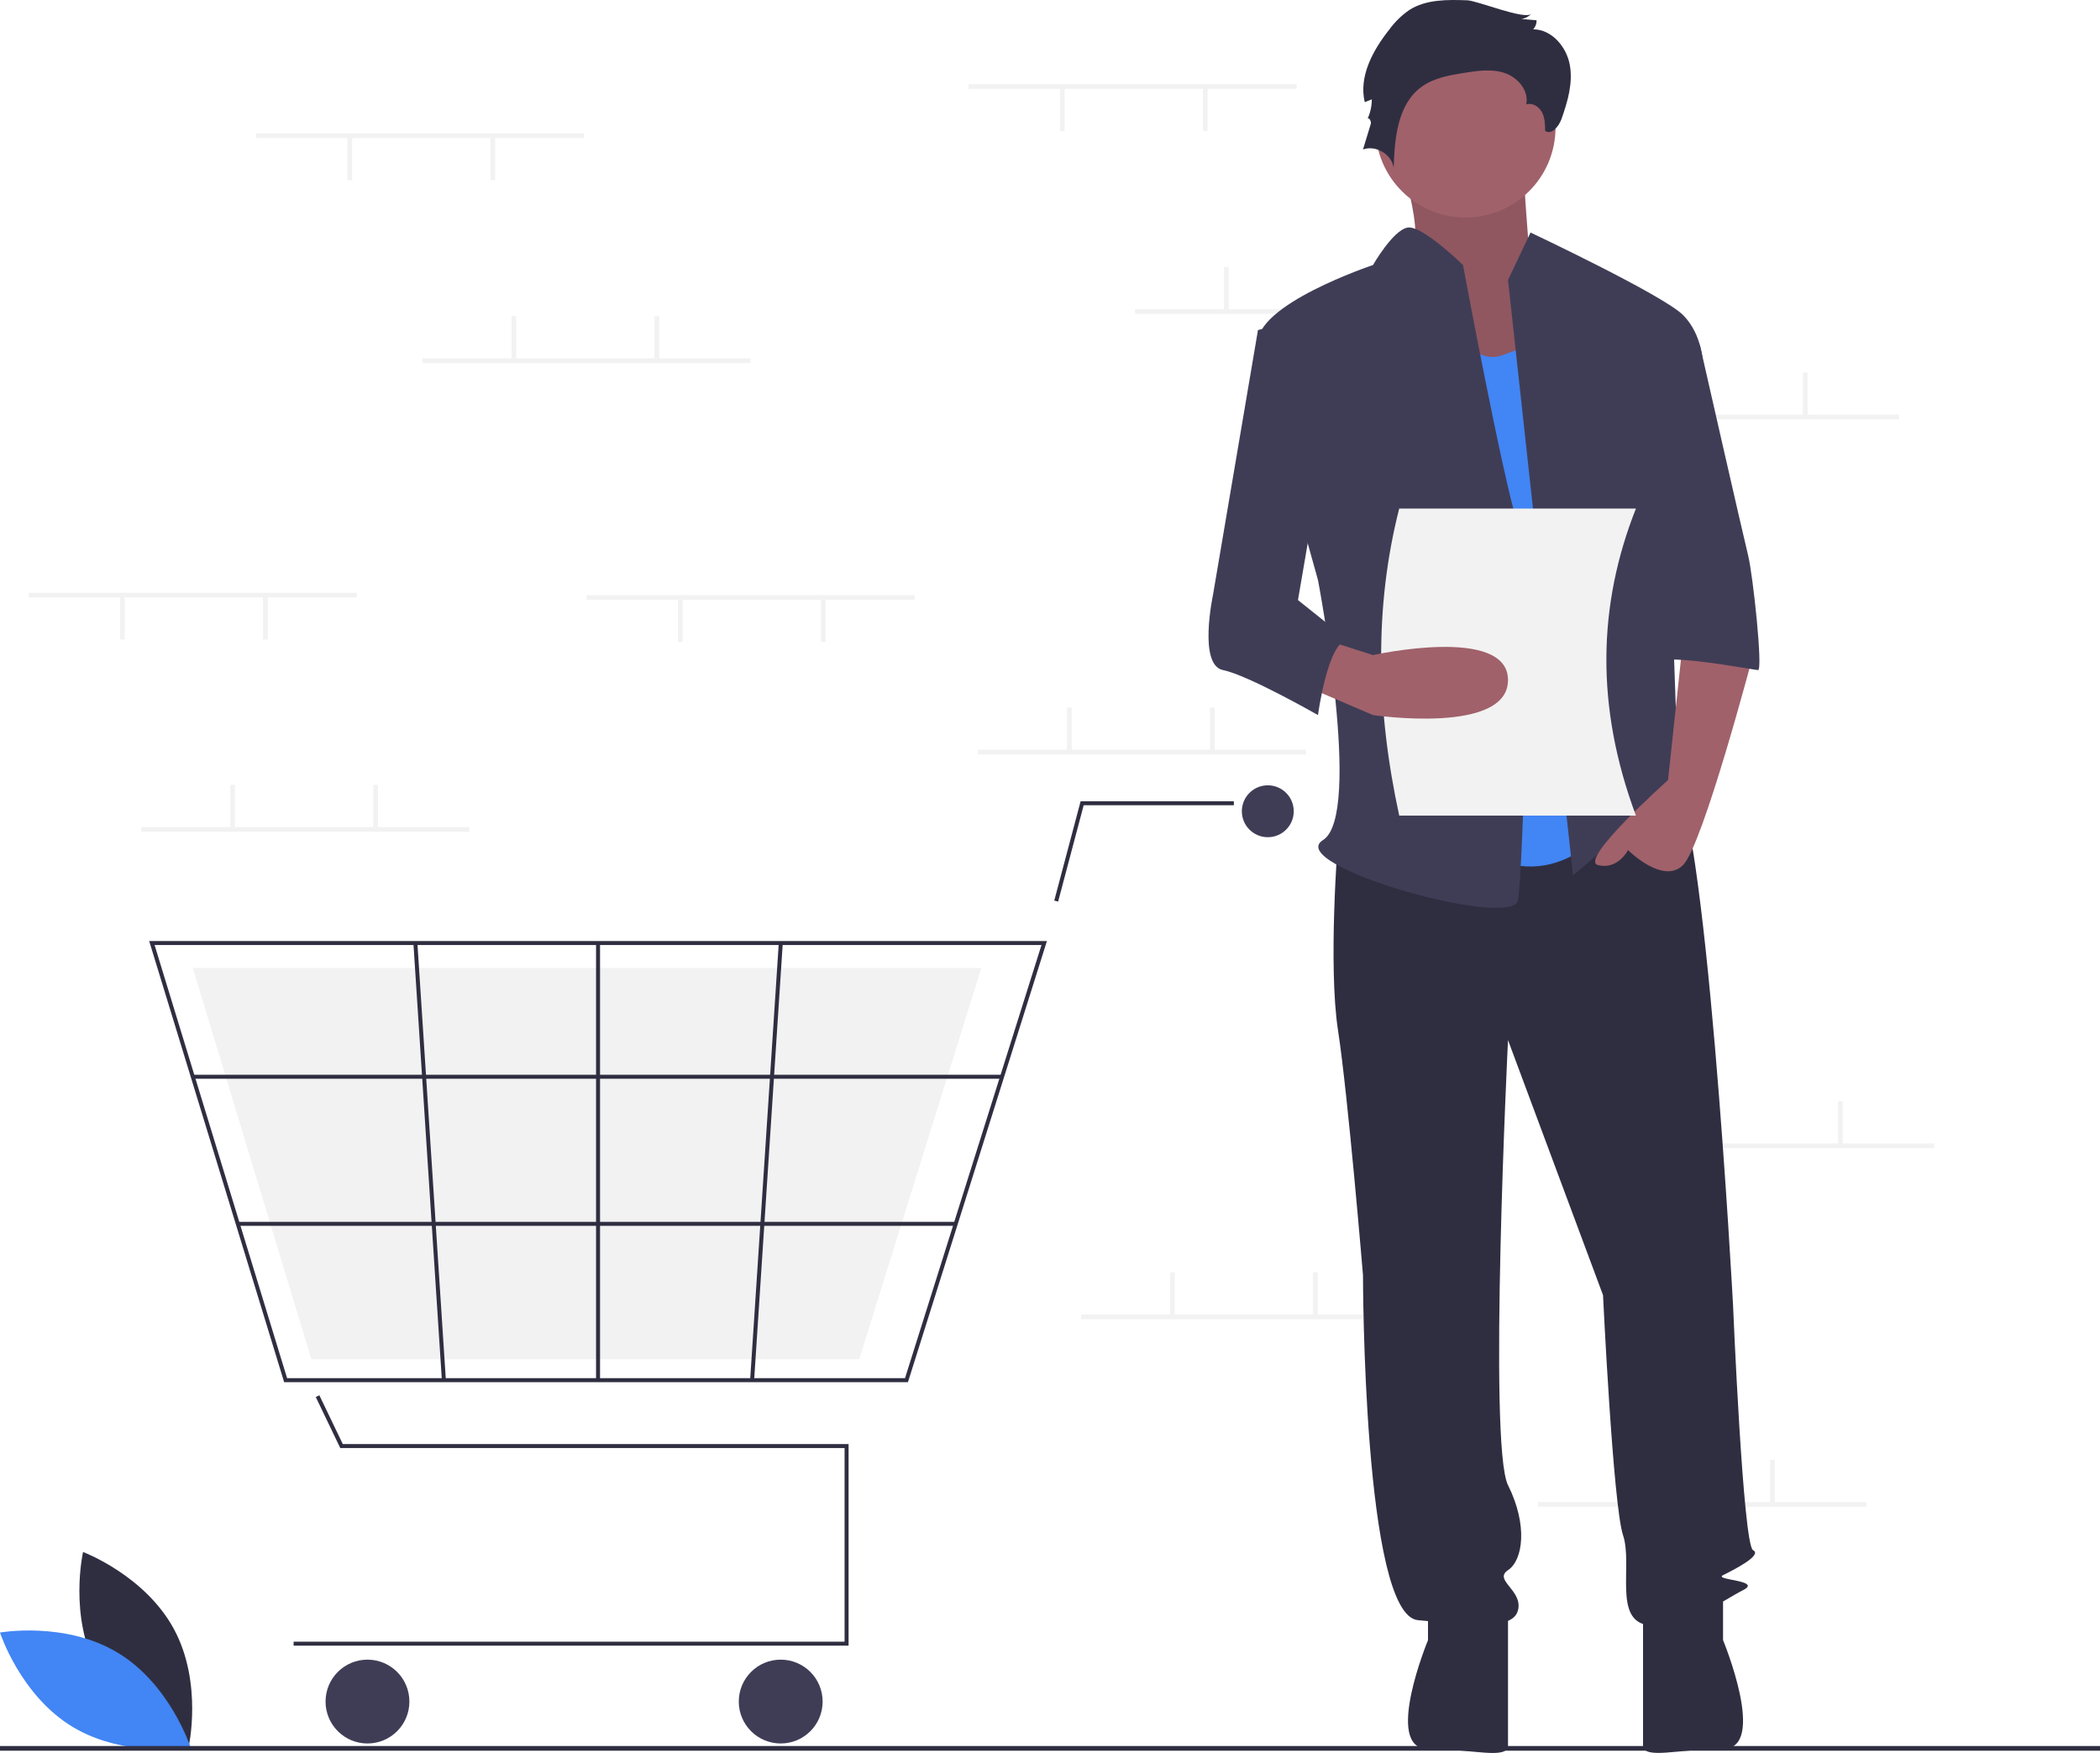
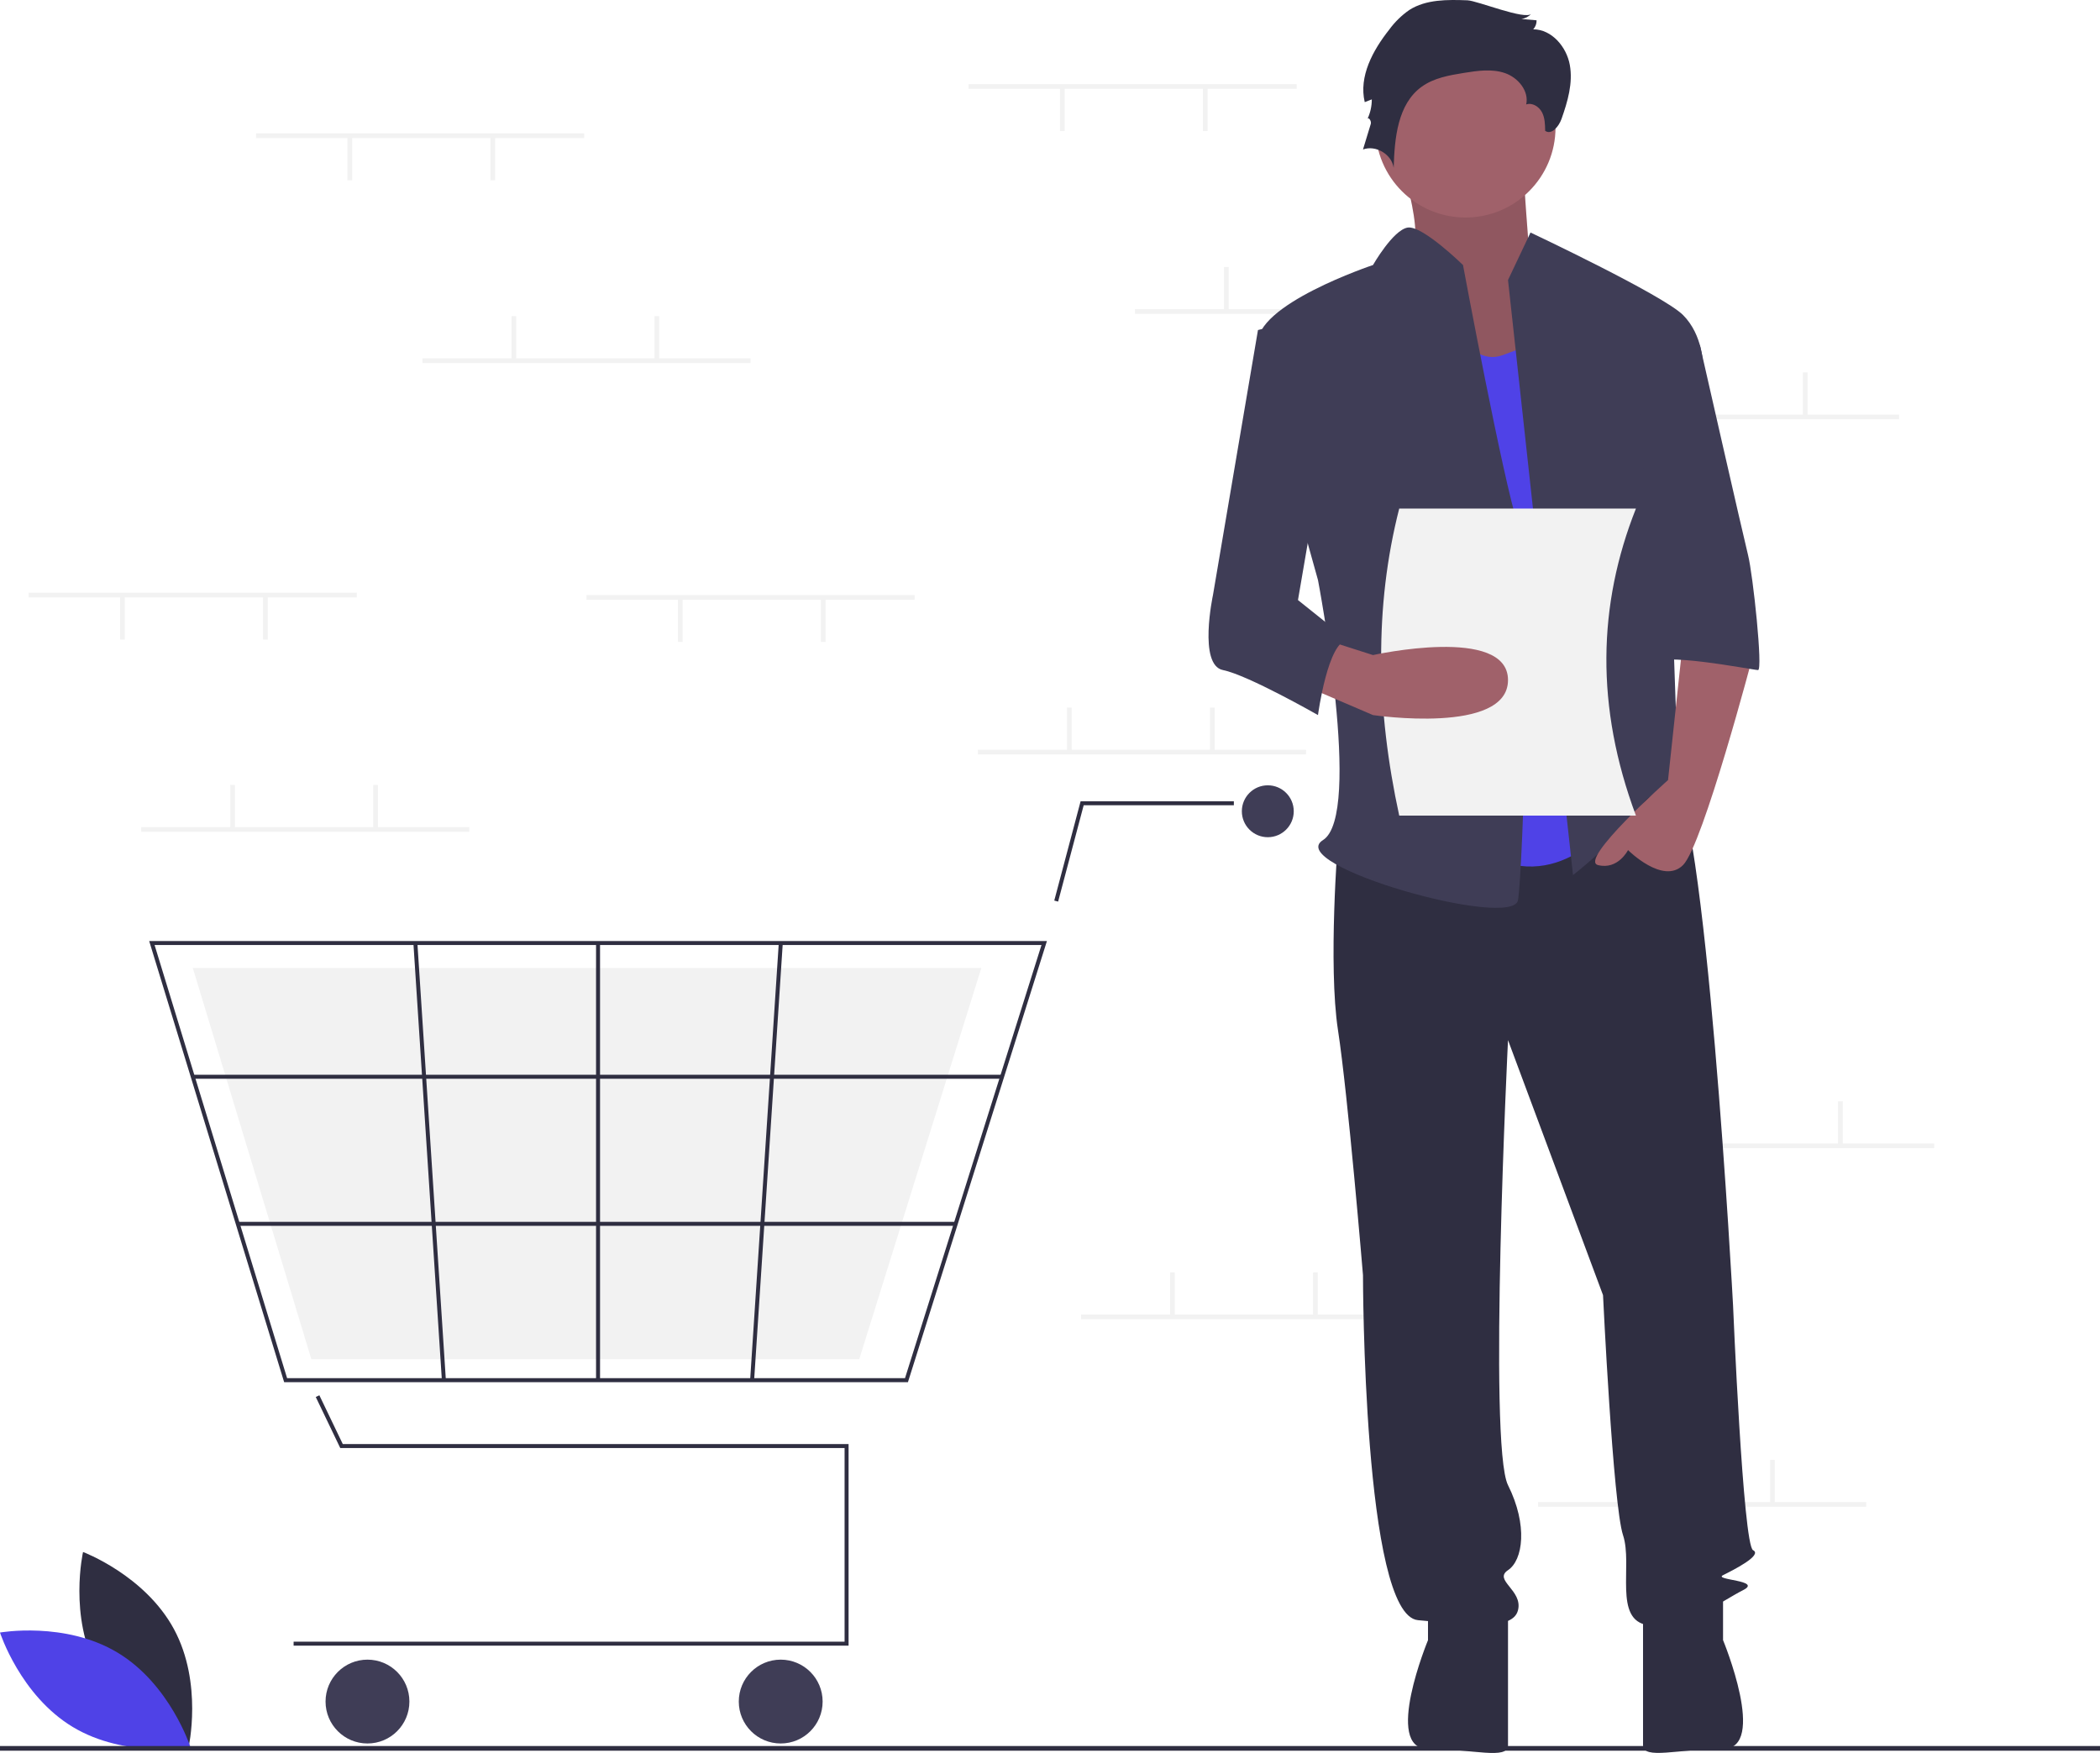
<svg xmlns="http://www.w3.org/2000/svg" data-name="Layer 1" width="896" height="747.971" viewBox="0 0 896 747.971">
  <path d="M193.634,788.752c12.428,23.049,38.806,32.944,38.806,32.944s6.227-27.475-6.201-50.524-38.806-32.944-38.806-32.944S181.206,765.703,193.634,788.752Z" transform="translate(-152 -76.01429)" fill="#2f2e41" />
-   <path d="M202.177,781.169c22.438,13.5,31.08,40.314,31.08,40.314s-27.738,4.927-50.177-8.573S152,772.596,152,772.596,179.738,767.67,202.177,781.169Z" transform="translate(-152 -76.01429)" fill="#4285f4" />
+   <path d="M202.177,781.169c22.438,13.5,31.08,40.314,31.08,40.314s-27.738,4.927-50.177-8.573S152,772.596,152,772.596,179.738,767.67,202.177,781.169Z" transform="translate(-152 -76.01429)" fill="#4f42e7" />
  <rect x="413.248" y="35.908" width="140" height="2" fill="#f2f2f2" />
  <rect x="513.249" y="37.408" width="2" height="18.5" fill="#f2f2f2" />
  <rect x="452.248" y="37.408" width="2" height="18.5" fill="#f2f2f2" />
  <rect x="484.248" y="131.908" width="140" height="2" fill="#f2f2f2" />
  <rect x="522.249" y="113.908" width="2" height="18.5" fill="#f2f2f2" />
  <rect x="583.249" y="113.908" width="2" height="18.5" fill="#f2f2f2" />
  <rect x="670.249" y="176.908" width="140" height="2" fill="#f2f2f2" />
  <rect x="708.249" y="158.908" width="2" height="18.5" fill="#f2f2f2" />
  <rect x="769.249" y="158.908" width="2" height="18.5" fill="#f2f2f2" />
  <rect x="656.249" y="640.908" width="140" height="2" fill="#f2f2f2" />
  <rect x="694.249" y="622.908" width="2" height="18.5" fill="#f2f2f2" />
  <rect x="755.249" y="622.908" width="2" height="18.5" fill="#f2f2f2" />
  <rect x="417.248" y="319.908" width="140" height="2" fill="#f2f2f2" />
  <rect x="455.248" y="301.908" width="2" height="18.5" fill="#f2f2f2" />
  <rect x="516.249" y="301.908" width="2" height="18.5" fill="#f2f2f2" />
  <rect x="461.248" y="560.908" width="140" height="2" fill="#f2f2f2" />
  <rect x="499.248" y="542.908" width="2" height="18.5" fill="#f2f2f2" />
  <rect x="560.249" y="542.908" width="2" height="18.5" fill="#f2f2f2" />
  <rect x="685.249" y="487.908" width="140" height="2" fill="#f2f2f2" />
  <rect x="723.249" y="469.908" width="2" height="18.5" fill="#f2f2f2" />
  <rect x="784.249" y="469.908" width="2" height="18.5" fill="#f2f2f2" />
  <polygon points="362.06 702.184 125.274 702.184 125.274 700.481 360.356 700.481 360.356 617.861 145.18 617.861 134.727 596.084 136.263 595.347 146.252 616.157 362.06 616.157 362.06 702.184" fill="#2f2e41" />
  <circle cx="156.789" cy="726.033" r="17.887" fill="#3f3d56" />
  <circle cx="333.101" cy="726.033" r="17.887" fill="#3f3d56" />
  <circle cx="540.927" cy="346.153" r="11.073" fill="#3f3d56" />
  <path d="M539.385,665.767H273.237L215.648,477.531H598.693l-.349,1.108Zm-264.889-1.704H538.136l58.234-184.83H217.951Z" transform="translate(-152 -76.01429)" fill="#2f2e41" />
  <polygon points="366.61 579.958 132.842 579.958 82.26 413.015 418.701 413.015 418.395 413.998 366.61 579.958" fill="#f2f2f2" />
  <polygon points="451.465 384.7 449.818 384.263 461.059 341.894 526.448 341.894 526.448 343.598 462.37 343.598 451.465 384.7" fill="#2f2e41" />
  <rect x="82.258" y="458.584" width="345.293" height="1.704" fill="#2f2e41" />
  <rect x="101.459" y="521.344" width="306.319" height="1.704" fill="#2f2e41" />
  <rect x="254.314" y="402.368" width="1.704" height="186.533" fill="#2f2e41" />
  <rect x="385.557" y="570.797" width="186.929" height="1.704" transform="translate(-274.7392 936.235) rotate(-86.24919)" fill="#2f2e41" />
  <rect x="334.457" y="478.185" width="1.704" height="186.929" transform="translate(-188.4687 -52.99638) rotate(-3.729)" fill="#2f2e41" />
  <rect y="745" width="896" height="2" fill="#2f2e41" />
  <path d="M747.411,137.89s14.618,41.606,5.622,48.007S783.394,244.573,783.394,244.573l47.229-12.802-25.863-43.74s-3.373-43.74-3.373-50.141S747.411,137.89,747.411,137.89Z" transform="translate(-152 -76.01429)" fill="#a0616a" />
  <path d="M747.411,137.89s14.618,41.606,5.622,48.007S783.394,244.573,783.394,244.573l47.229-12.802-25.863-43.74s-3.373-43.74-3.373-50.141S747.411,137.89,747.411,137.89Z" transform="translate(-152 -76.01429)" opacity="0.1" />
  <path d="M722.874,434.468s-4.267,53.341,0,81.079,10.668,104.549,10.668,104.549,0,145.089,23.47,147.222,40.539,4.267,42.673-4.267-10.668-12.802-4.267-17.069,8.535-19.203,0-36.272,0-189.895,0-189.895l40.539,108.816s4.267,89.614,8.535,102.415-4.267,36.272,10.668,38.406,32.005-10.668,40.539-14.936-12.802-4.267-8.535-6.401,17.069-8.535,12.802-10.668-8.535-104.549-8.535-104.549S879.697,414.199,864.762,405.664s-24.537,6.166-24.537,6.166Z" transform="translate(-152 -76.01429)" fill="#2f2e41" />
  <path d="M761.279,758.784v17.069s-19.203,46.399,0,46.399,34.138,4.808,34.138-1.593V763.051Z" transform="translate(-152 -76.01429)" fill="#2f2e41" />
  <path d="M887.165,758.754v17.069s19.203,46.399,0,46.399-34.138,4.808-34.138-1.593V763.021Z" transform="translate(-152 -76.01429)" fill="#2f2e41" />
  <circle cx="625.282" cy="54.408" r="38.406" fill="#a0616a" />
-   <path d="M765.547,201.9s10.668,32.005,27.738,25.604l17.069-6.401L840.225,425.934s-23.47,34.138-57.609,12.802S765.547,201.9,765.547,201.9Z" transform="translate(-152 -76.01429)" fill="#4285f4" />
+   <path d="M765.547,201.9s10.668,32.005,27.738,25.604l17.069-6.401L840.225,425.934s-23.47,34.138-57.609,12.802S765.547,201.9,765.547,201.9Z" transform="translate(-152 -76.01429)" fill="#4f42e7" />
  <path d="M795.418,195.499l9.601-20.27s56.542,26.671,65.076,35.205,8.535,21.337,8.535,21.337l-14.936,53.341s4.267,117.351,4.267,121.618,14.936,27.738,4.267,19.203-12.802-17.069-21.337-4.267-27.738,27.738-27.738,27.738Z" transform="translate(-152 -76.01429)" fill="#3f3d56" />
  <path d="M870.096,349.122l-6.401,59.742s-38.406,34.138-29.871,36.272,12.802-6.401,12.802-6.401,14.936,14.936,23.47,6.401S899.967,355.523,899.967,355.523Z" transform="translate(-152 -76.01429)" fill="#a0616a" />
  <path d="M778.1,76.144c-8.514-.304-17.625-.455-24.804,4.133a36.313,36.313,0,0,0-8.572,8.392c-6.992,8.838-13.033,19.959-10.436,30.925l3.016-1.176a19.751,19.751,0,0,1-1.905,8.463c.425-1.235,1.847.762,1.466,2.011L733.543,139.792c5.462-2.002,12.257,2.052,13.088,7.81.38-12.661,1.693-27.18,11.964-34.593,5.18-3.739,11.735-4.88,18.042-5.894,5.818-.935,11.918-1.827,17.491.089s10.319,7.615,9.055,13.371c2.57-.885,5.444.906,6.713,3.309s1.337,5.237,1.375,7.955c2.739,1.936,5.856-1.908,6.973-5.071,2.62-7.424,4.949-15.327,3.538-23.073s-7.723-15.148-15.596-15.174a5.467,5.467,0,0,0,1.422-3.849l-6.489-.548a7.172,7.172,0,0,0,4.286-2.26C802.798,84.731,782.313,76.295,778.1,76.144Z" transform="translate(-152 -76.01429)" fill="#2f2e41" />
  <path d="M776.215,189.098s-17.369-17.021-23.62-15.978S737.809,189.098,737.809,189.098s-51.208,17.069-49.074,34.138S714.339,323.518,714.339,323.518s19.203,100.282,2.134,110.95,81.079,38.406,83.213,25.604,6.401-140.821,0-160.024S776.215,189.098,776.215,189.098Z" transform="translate(-152 -76.01429)" fill="#3f3d56" />
  <path d="M850.893,223.236h26.383S895.7,304.315,897.833,312.85s6.401,49.074,4.267,49.074-44.807-8.535-44.807-2.134Z" transform="translate(-152 -76.01429)" fill="#3f3d56" />
  <path d="M850,424.014H749c-9.856-45.34-10.68-89.146,0-131H850C833.701,334.115,832.682,377.621,850,424.014Z" transform="translate(-152 -76.01429)" fill="#f2f2f2" />
  <path d="M707.938,368.325,737.809,381.127s57.609,8.535,57.609-14.936-57.609-10.668-57.609-10.668L718.605,349.383Z" transform="translate(-152 -76.01429)" fill="#a0616a" />
  <path d="M714.339,210.435l-25.604,6.401L669.532,329.919s-6.401,29.871,4.267,32.005S714.339,381.127,714.339,381.127s4.267-32.005,12.802-32.005L705.804,332.053,718.606,257.375Z" transform="translate(-152 -76.01429)" fill="#3f3d56" />
  <rect x="60.248" y="352.908" width="140" height="2" fill="#f2f2f2" />
  <rect x="98.249" y="334.908" width="2" height="18.5" fill="#f2f2f2" />
  <rect x="159.249" y="334.908" width="2" height="18.5" fill="#f2f2f2" />
  <rect x="109.249" y="56.908" width="140" height="2" fill="#f2f2f2" />
  <rect x="209.249" y="58.408" width="2" height="18.5" fill="#f2f2f2" />
  <rect x="148.249" y="58.408" width="2" height="18.5" fill="#f2f2f2" />
  <rect x="250.249" y="253.908" width="140" height="2" fill="#f2f2f2" />
  <rect x="350.248" y="255.408" width="2" height="18.5" fill="#f2f2f2" />
  <rect x="289.248" y="255.408" width="2" height="18.5" fill="#f2f2f2" />
  <rect x="12.248" y="252.908" width="140" height="2" fill="#f2f2f2" />
  <rect x="112.249" y="254.408" width="2" height="18.5" fill="#f2f2f2" />
  <rect x="51.248" y="254.408" width="2" height="18.5" fill="#f2f2f2" />
  <rect x="180.249" y="152.908" width="140" height="2" fill="#f2f2f2" />
  <rect x="218.249" y="134.908" width="2" height="18.5" fill="#f2f2f2" />
  <rect x="279.248" y="134.908" width="2" height="18.5" fill="#f2f2f2" />
</svg>
